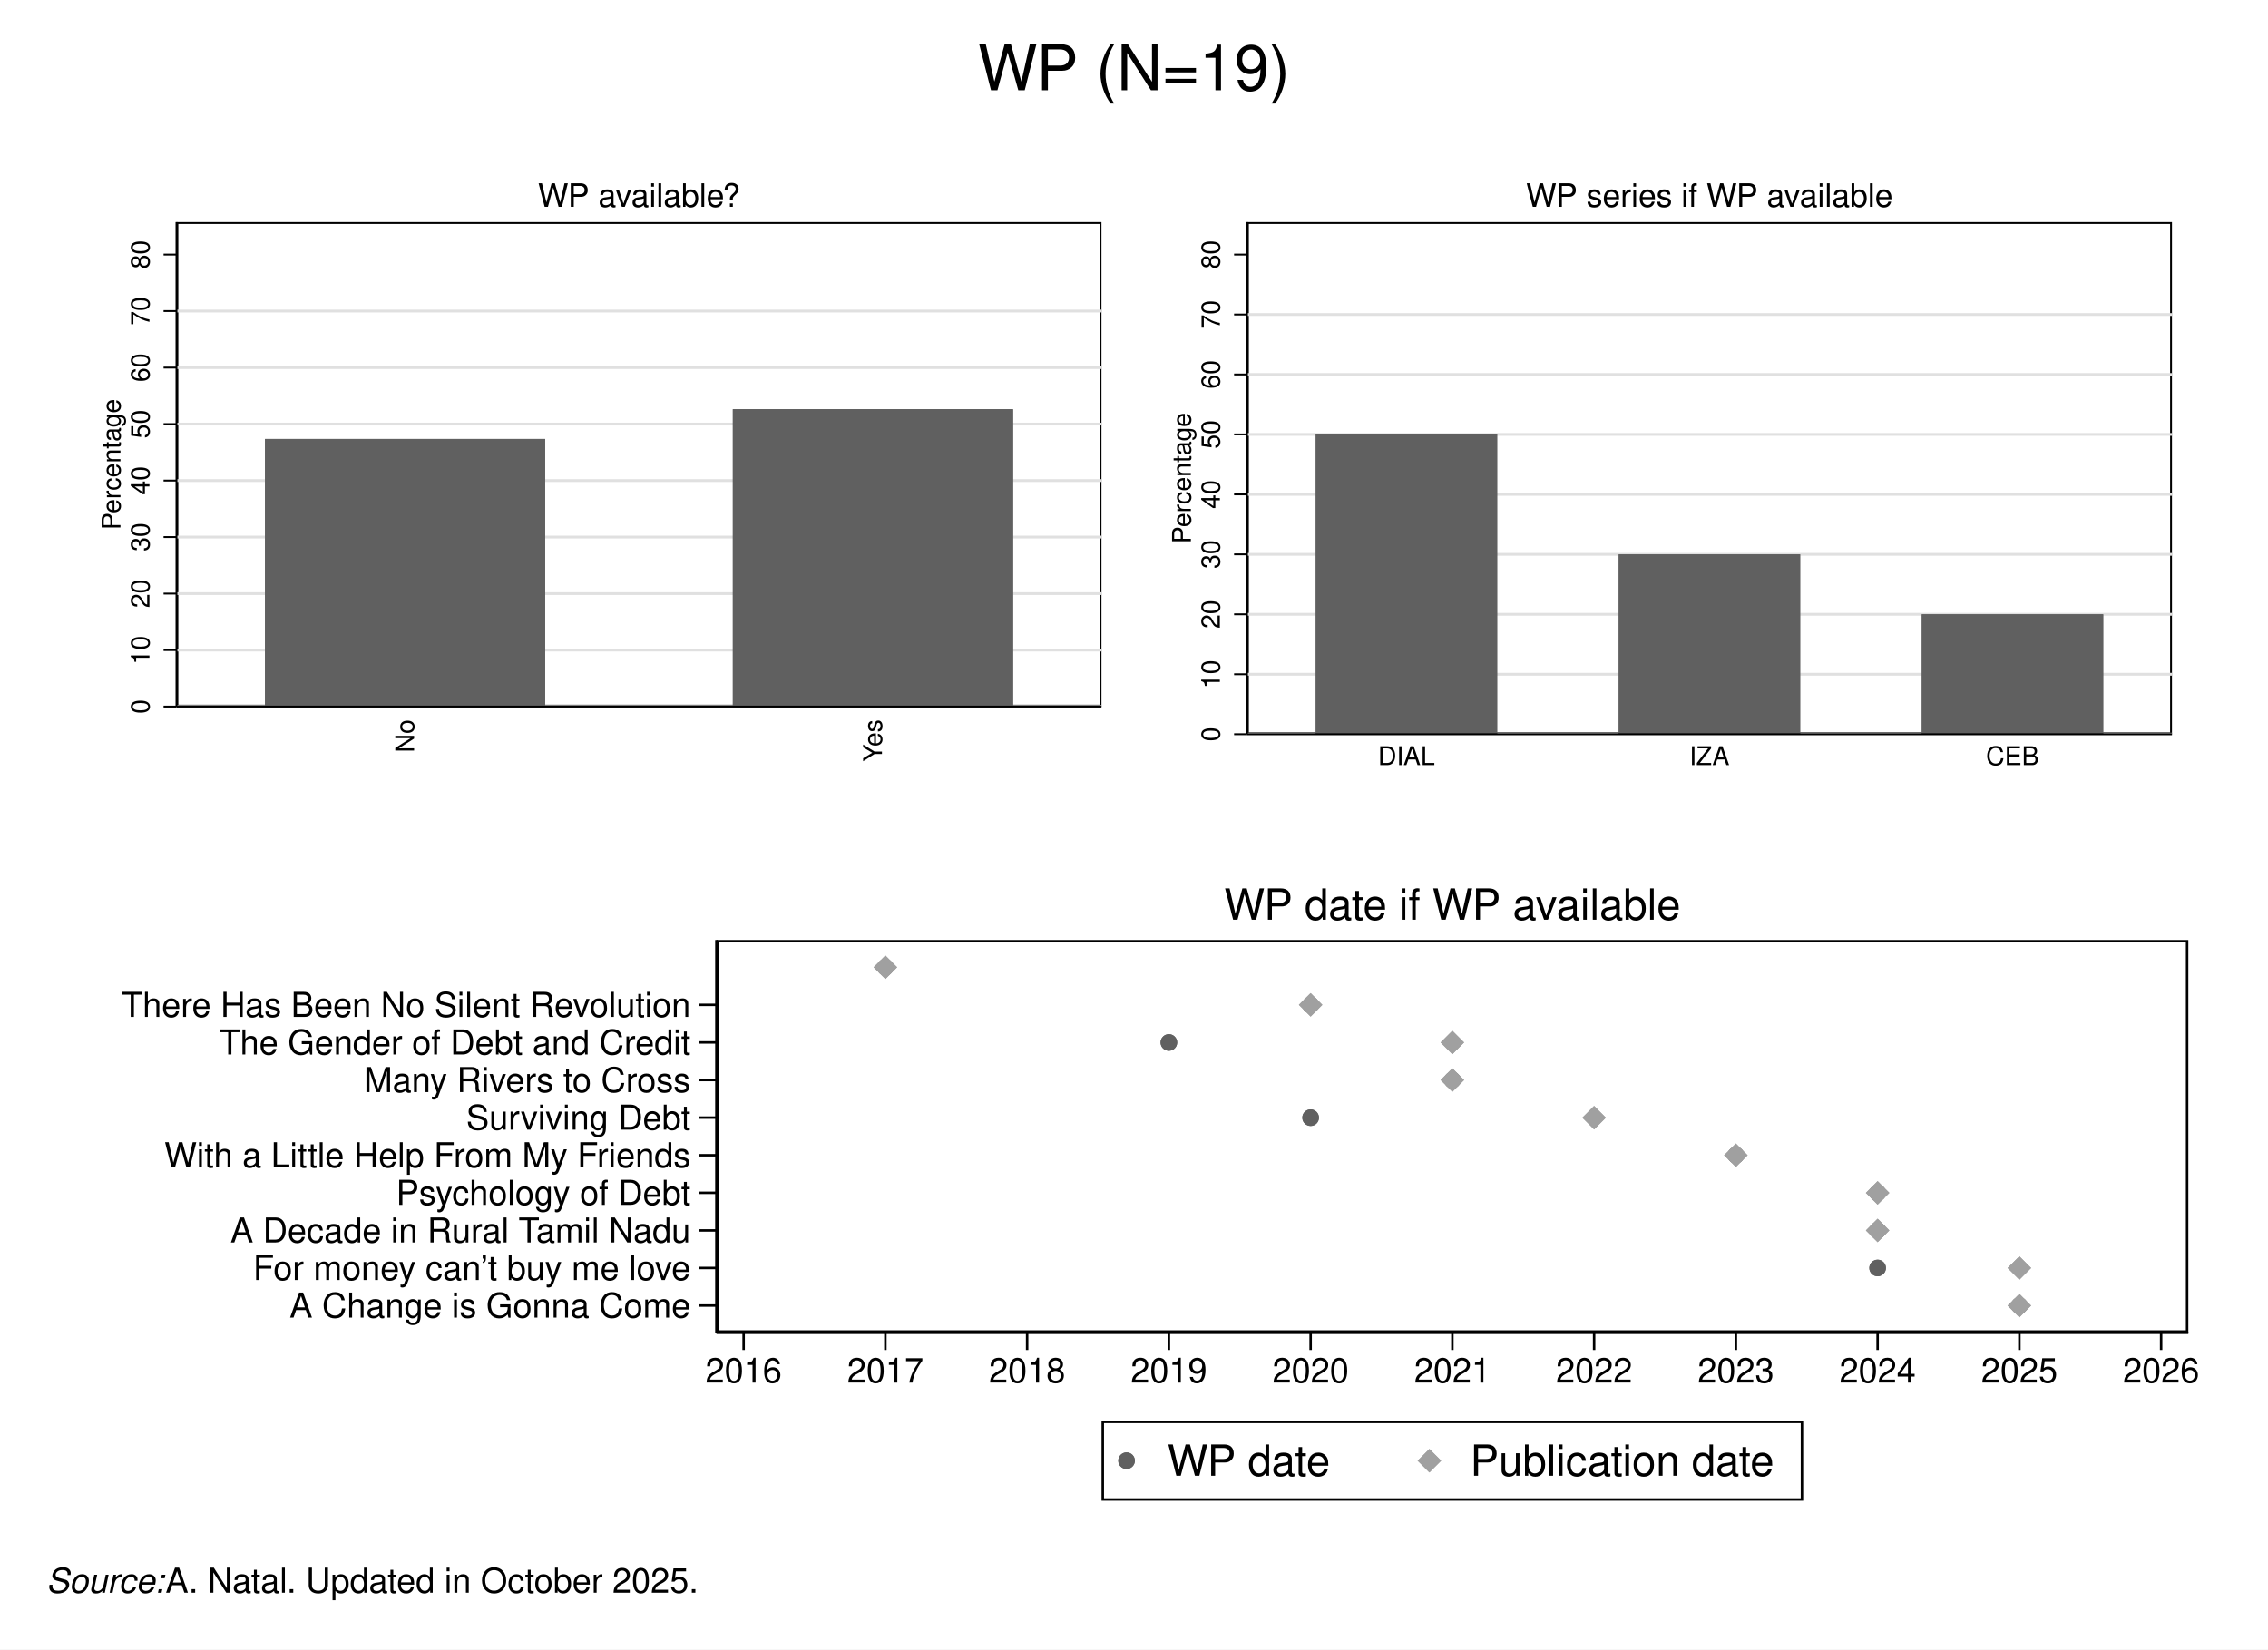
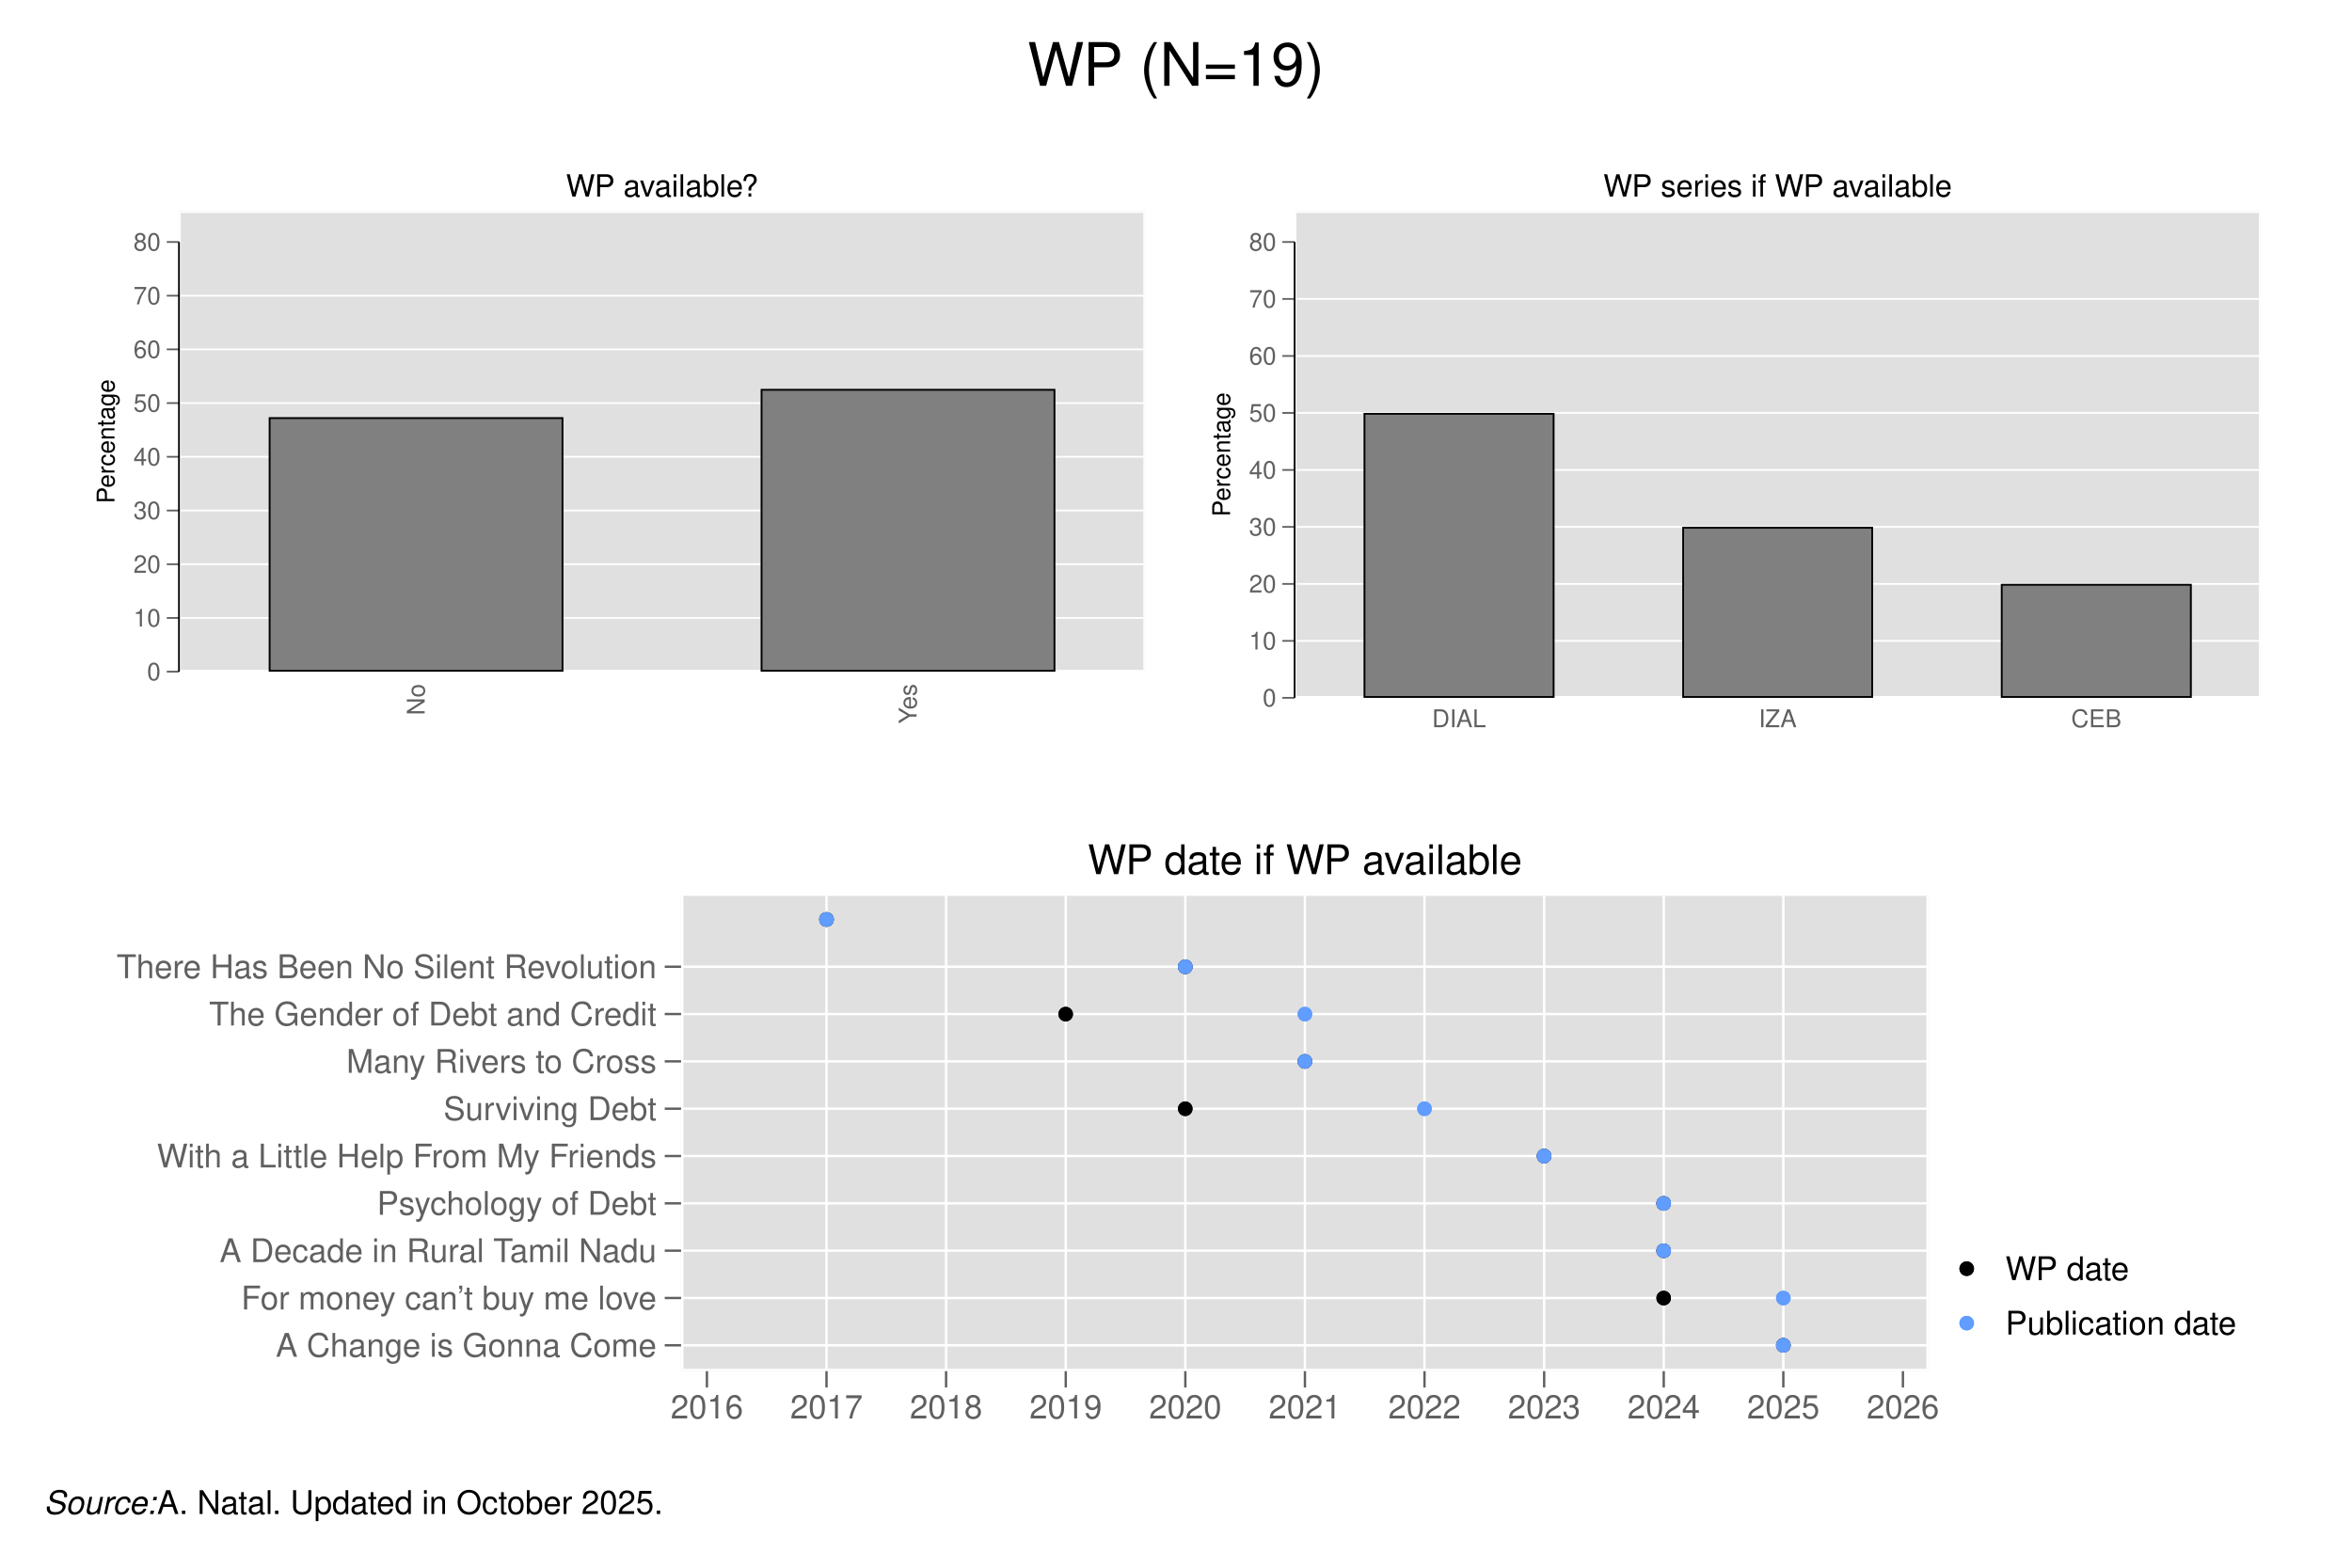
- <svg xmlns="http://www.w3.org/2000/svg" version="1.1" width="5.50in" height="4.00in" viewBox="0 0 3960 2880">
-   <rect x="0" y="0" width="3960" height="2880" style="fill:#FFFFFF;stroke:none" />
-   <rect x="0.00" y="0.00" width="3959.88" height="2880.00" style="fill:#FFFFFF" />
-   <rect x="2.88" y="2.88" width="3954.12" height="2874.24" style="fill:none;stroke:#FFFFFF;stroke-width:5.76" />
-   <rect x="63.36" y="207.91" width="3833.16" height="1257.09" style="fill:#FFFFFF" />
-   <rect x="65.52" y="210.07" width="3828.84" height="1252.77" style="fill:none;stroke:#FFFFFF;stroke-width:4.32" />
-   <rect x="110.88" y="255.43" width="1869.12" height="1162.05" style="fill:#FFFFFF" />
-   <rect x="112.50" y="257.05" width="1865.88" height="1158.81" style="fill:none;stroke:#FFFFFF;stroke-width:3.24" />
-   <rect x="309.76" y="389.46" width="1611.82" height="842.74" style="fill:none;stroke:#000000;stroke-width:3.24" />
-   <line x1="308.14" y1="1233.83" x2="1923.20" y2="1233.83" style="stroke:#E0E0E0;stroke-width:4.86" />
-   <line x1="308.14" y1="1135.19" x2="1923.20" y2="1135.19" style="stroke:#E0E0E0;stroke-width:4.86" />
-   <line x1="308.14" y1="1036.56" x2="1923.20" y2="1036.56" style="stroke:#E0E0E0;stroke-width:4.86" />
-   <line x1="308.14" y1="937.81" x2="1923.20" y2="937.81" style="stroke:#E0E0E0;stroke-width:4.86" />
-   <line x1="308.14" y1="839.17" x2="1923.20" y2="839.17" style="stroke:#E0E0E0;stroke-width:4.86" />
-   <line x1="308.14" y1="740.54" x2="1923.20" y2="740.54" style="stroke:#E0E0E0;stroke-width:4.86" />
-   <line x1="308.14" y1="641.91" x2="1923.20" y2="641.91" style="stroke:#E0E0E0;stroke-width:4.86" />
-   <line x1="308.14" y1="543.16" x2="1923.20" y2="543.16" style="stroke:#E0E0E0;stroke-width:4.86" />
-   <rect x="462.70" y="766.53" width="489.18" height="467.29" style="fill:#606060" />
-   <rect x="464.32" y="768.15" width="485.94" height="464.05" style="fill:none;stroke:#606060;stroke-width:3.24" />
-   <rect x="1279.58" y="714.55" width="489.18" height="519.27" style="fill:#606060" />
-   <rect x="1281.19" y="716.17" width="485.94" height="516.03" style="fill:none;stroke:#606060;stroke-width:3.24" />
-   <line x1="308.14" y1="1233.83" x2="308.14" y2="387.84" style="stroke:#000000;stroke-width:3.24" />
-   <line x1="308.14" y1="1233.83" x2="285.62" y2="1233.83" style="stroke:#000000;stroke-width:3.24" />
-   <text x="260.90" y="1233.83" style="font-family:'Helvetica';font-size:45.05px;fill:#000000" transform="rotate(-90 260.90,1233.83)" text-anchor="middle">0</text>
-   <line x1="308.14" y1="1135.19" x2="285.62" y2="1135.19" style="stroke:#000000;stroke-width:3.24" />
-   <text x="260.90" y="1135.19" style="font-family:'Helvetica';font-size:45.05px;fill:#000000" transform="rotate(-90 260.90,1135.19)" text-anchor="middle">10</text>
-   <line x1="308.14" y1="1036.56" x2="285.62" y2="1036.56" style="stroke:#000000;stroke-width:3.24" />
-   <text x="260.90" y="1036.56" style="font-family:'Helvetica';font-size:45.05px;fill:#000000" transform="rotate(-90 260.90,1036.56)" text-anchor="middle">20</text>
-   <line x1="308.14" y1="937.81" x2="285.62" y2="937.81" style="stroke:#000000;stroke-width:3.24" />
-   <text x="260.90" y="937.81" style="font-family:'Helvetica';font-size:45.05px;fill:#000000" transform="rotate(-90 260.90,937.81)" text-anchor="middle">30</text>
-   <line x1="308.14" y1="839.17" x2="285.62" y2="839.17" style="stroke:#000000;stroke-width:3.24" />
-   <text x="260.90" y="839.17" style="font-family:'Helvetica';font-size:45.05px;fill:#000000" transform="rotate(-90 260.90,839.17)" text-anchor="middle">40</text>
-   <line x1="308.14" y1="740.54" x2="285.62" y2="740.54" style="stroke:#000000;stroke-width:3.24" />
-   <text x="260.90" y="740.54" style="font-family:'Helvetica';font-size:45.05px;fill:#000000" transform="rotate(-90 260.90,740.54)" text-anchor="middle">50</text>
-   <line x1="308.14" y1="641.91" x2="285.62" y2="641.91" style="stroke:#000000;stroke-width:3.24" />
-   <text x="260.90" y="641.91" style="font-family:'Helvetica';font-size:45.05px;fill:#000000" transform="rotate(-90 260.90,641.91)" text-anchor="middle">60</text>
-   <line x1="308.14" y1="543.16" x2="285.62" y2="543.16" style="stroke:#000000;stroke-width:3.24" />
-   <text x="260.90" y="543.16" style="font-family:'Helvetica';font-size:45.05px;fill:#000000" transform="rotate(-90 260.90,543.16)" text-anchor="middle">70</text>
-   <line x1="308.14" y1="444.52" x2="285.62" y2="444.52" style="stroke:#000000;stroke-width:3.24" />
-   <text x="260.90" y="444.52" style="font-family:'Helvetica';font-size:45.05px;fill:#000000" transform="rotate(-90 260.90,444.52)" text-anchor="middle">80</text>
-   <text x="210.29" y="810.84" style="font-family:'Helvetica';font-size:45.05px;fill:#000000" transform="rotate(-90 210.29,810.84)" text-anchor="middle">Percentage</text>
-   <line x1="308.14" y1="1233.83" x2="1923.20" y2="1233.83" style="stroke:#000000;stroke-width:3.24" />
-   <text x="723.03" y="1256.35" style="font-family:'Helvetica';font-size:45.05px;fill:#000000" transform="rotate(-90 723.03,1256.35)" text-anchor="end">No</text>
-   <text x="1539.90" y="1256.35" style="font-family:'Helvetica';font-size:45.05px;fill:#000000" transform="rotate(-90 1539.90,1256.35)" text-anchor="end">Yes</text>
-   <text x="1115.73" y="361.11" style="font-family:'Helvetica';font-size:56.31px;fill:#000000" text-anchor="middle">WP available?</text>
-   <rect x="1980.00" y="255.43" width="1869.00" height="1162.05" style="fill:#FFFFFF" />
-   <rect x="1981.62" y="257.05" width="1865.76" height="1158.81" style="fill:none;stroke:#FFFFFF;stroke-width:3.24" />
-   <rect x="2178.88" y="389.46" width="1611.82" height="891.01" style="fill:none;stroke:#000000;stroke-width:3.24" />
-   <line x1="2177.26" y1="1282.09" x2="3792.32" y2="1282.09" style="stroke:#E0E0E0;stroke-width:4.86" />
-   <line x1="2177.26" y1="1177.39" x2="3792.32" y2="1177.39" style="stroke:#E0E0E0;stroke-width:4.86" />
-   <line x1="2177.26" y1="1072.70" x2="3792.32" y2="1072.70" style="stroke:#E0E0E0;stroke-width:4.86" />
-   <line x1="2177.26" y1="968.00" x2="3792.32" y2="968.00" style="stroke:#E0E0E0;stroke-width:4.86" />
-   <line x1="2177.26" y1="863.31" x2="3792.32" y2="863.31" style="stroke:#E0E0E0;stroke-width:4.86" />
-   <line x1="2177.26" y1="758.61" x2="3792.32" y2="758.61" style="stroke:#E0E0E0;stroke-width:4.86" />
-   <line x1="2177.26" y1="653.92" x2="3792.32" y2="653.92" style="stroke:#E0E0E0;stroke-width:4.86" />
-   <line x1="2177.26" y1="549.22" x2="3792.32" y2="549.22" style="stroke:#E0E0E0;stroke-width:4.86" />
-   <rect x="2297.30" y="758.61" width="316.80" height="523.48" style="fill:#606060" />
-   <rect x="2298.91" y="760.23" width="313.56" height="520.24" style="fill:none;stroke:#606060;stroke-width:3.24" />
-   <rect x="2826.33" y="968.00" width="316.80" height="314.09" style="fill:#606060" />
-   <rect x="2827.95" y="969.62" width="313.56" height="310.85" style="fill:none;stroke:#606060;stroke-width:3.24" />
-   <rect x="3355.48" y="1072.70" width="316.80" height="209.39" style="fill:#606060" />
-   <rect x="3357.10" y="1074.32" width="313.56" height="206.15" style="fill:none;stroke:#606060;stroke-width:3.24" />
-   <line x1="2177.26" y1="1282.09" x2="2177.26" y2="387.84" style="stroke:#000000;stroke-width:3.24" />
-   <line x1="2177.26" y1="1282.09" x2="2154.74" y2="1282.09" style="stroke:#000000;stroke-width:3.24" />
-   <text x="2129.90" y="1282.09" style="font-family:'Helvetica';font-size:45.05px;fill:#000000" transform="rotate(-90 2129.90,1282.09)" text-anchor="middle">0</text>
-   <line x1="2177.26" y1="1177.39" x2="2154.74" y2="1177.39" style="stroke:#000000;stroke-width:3.24" />
-   <text x="2129.90" y="1177.39" style="font-family:'Helvetica';font-size:45.05px;fill:#000000" transform="rotate(-90 2129.90,1177.39)" text-anchor="middle">10</text>
-   <line x1="2177.26" y1="1072.70" x2="2154.74" y2="1072.70" style="stroke:#000000;stroke-width:3.24" />
-   <text x="2129.90" y="1072.70" style="font-family:'Helvetica';font-size:45.05px;fill:#000000" transform="rotate(-90 2129.90,1072.70)" text-anchor="middle">20</text>
-   <line x1="2177.26" y1="968.00" x2="2154.74" y2="968.00" style="stroke:#000000;stroke-width:3.24" />
-   <text x="2129.90" y="968.00" style="font-family:'Helvetica';font-size:45.05px;fill:#000000" transform="rotate(-90 2129.90,968.00)" text-anchor="middle">30</text>
-   <line x1="2177.26" y1="863.31" x2="2154.74" y2="863.31" style="stroke:#000000;stroke-width:3.24" />
-   <text x="2129.90" y="863.31" style="font-family:'Helvetica';font-size:45.05px;fill:#000000" transform="rotate(-90 2129.90,863.31)" text-anchor="middle">40</text>
-   <line x1="2177.26" y1="758.61" x2="2154.74" y2="758.61" style="stroke:#000000;stroke-width:3.24" />
-   <text x="2129.90" y="758.61" style="font-family:'Helvetica';font-size:45.05px;fill:#000000" transform="rotate(-90 2129.90,758.61)" text-anchor="middle">50</text>
-   <line x1="2177.26" y1="653.92" x2="2154.74" y2="653.92" style="stroke:#000000;stroke-width:3.24" />
-   <text x="2129.90" y="653.92" style="font-family:'Helvetica';font-size:45.05px;fill:#000000" transform="rotate(-90 2129.90,653.92)" text-anchor="middle">60</text>
-   <line x1="2177.26" y1="549.22" x2="2154.74" y2="549.22" style="stroke:#000000;stroke-width:3.24" />
-   <text x="2129.90" y="549.22" style="font-family:'Helvetica';font-size:45.05px;fill:#000000" transform="rotate(-90 2129.90,549.22)" text-anchor="middle">70</text>
-   <line x1="2177.26" y1="444.52" x2="2154.74" y2="444.52" style="stroke:#000000;stroke-width:3.24" />
-   <text x="2129.90" y="444.52" style="font-family:'Helvetica';font-size:45.05px;fill:#000000" transform="rotate(-90 2129.90,444.52)" text-anchor="middle">80</text>
-   <text x="2079.28" y="834.97" style="font-family:'Helvetica';font-size:45.05px;fill:#000000" transform="rotate(-90 2079.28,834.97)" text-anchor="middle">Percentage</text>
-   <line x1="2177.26" y1="1282.09" x2="3792.32" y2="1282.09" style="stroke:#000000;stroke-width:3.24" />
-   <text x="2455.70" y="1335.96" style="font-family:'Helvetica';font-size:45.05px;fill:#000000" text-anchor="middle">DIAL</text>
-   <text x="2984.73" y="1335.96" style="font-family:'Helvetica';font-size:45.05px;fill:#000000" text-anchor="middle">IZA</text>
-   <text x="3513.88" y="1335.96" style="font-family:'Helvetica';font-size:45.05px;fill:#000000" text-anchor="middle">CEB</text>
-   <text x="2984.73" y="361.11" style="font-family:'Helvetica';font-size:56.31px;fill:#000000" text-anchor="middle">WP series if WP available</text>
-   <rect x="63.36" y="1465.00" width="3833.16" height="1257.09" style="fill:#FFFFFF" />
-   <rect x="65.52" y="1467.16" width="3828.84" height="1252.77" style="fill:none;stroke:#FFFFFF;stroke-width:4.32" />
-   <rect x="1253.02" y="1643.63" width="2565.72" height="681.52" style="fill:none;stroke:#000000;stroke-width:4.32" />
-   <circle cx="2288.39" cy="1951.72" r="14.50" style="fill:#606060" />
-   <circle cx="2288.39" cy="1951.72" r="11.26" style="fill:none;stroke:#606060;stroke-width:6.48" />
-   <circle cx="2040.89" cy="1820.42" r="14.50" style="fill:#606060" />
-   <circle cx="2040.89" cy="1820.42" r="11.26" style="fill:none;stroke:#606060;stroke-width:6.48" />
-   <circle cx="2288.39" cy="1754.71" r="14.50" style="fill:#606060" />
-   <circle cx="2288.39" cy="1754.71" r="11.26" style="fill:none;stroke:#606060;stroke-width:6.48" />
-   <circle cx="1545.89" cy="1689.12" r="14.50" style="fill:#606060" />
-   <circle cx="1545.89" cy="1689.12" r="11.26" style="fill:none;stroke:#606060;stroke-width:6.48" />
-   <circle cx="3278.39" cy="2214.20" r="14.50" style="fill:#606060" />
-   <circle cx="3278.39" cy="2214.20" r="11.26" style="fill:none;stroke:#606060;stroke-width:6.48" />
-   <circle cx="3278.39" cy="2148.61" r="14.50" style="fill:#606060" />
-   <circle cx="3278.39" cy="2148.61" r="11.26" style="fill:none;stroke:#606060;stroke-width:6.48" />
-   <circle cx="3030.89" cy="2017.31" r="14.50" style="fill:#606060" />
-   <circle cx="3030.89" cy="2017.31" r="11.26" style="fill:none;stroke:#606060;stroke-width:6.48" />
-   <circle cx="3525.89" cy="2279.92" r="14.50" style="fill:#606060" />
-   <circle cx="3525.89" cy="2279.92" r="11.26" style="fill:none;stroke:#606060;stroke-width:6.48" />
-   <circle cx="3278.39" cy="2083.03" r="14.50" style="fill:#606060" />
-   <circle cx="3278.39" cy="2083.03" r="11.26" style="fill:none;stroke:#606060;stroke-width:6.48" />
-   <circle cx="2535.89" cy="1886.01" r="14.50" style="fill:#606060" />
-   <circle cx="2535.89" cy="1886.01" r="11.26" style="fill:none;stroke:#606060;stroke-width:6.48" />
-   <polygon points="2762.84,1951.72 2783.39,1931.18 2803.93,1951.72 2783.39,1972.27" style="fill:#A0A0A0" />
-   <polygon points="2767.42,1951.72 2783.39,1935.76 2799.35,1951.72 2783.39,1967.69" style="fill:none;stroke:#A0A0A0;stroke-width:6.48" />
-   <polygon points="2515.34,1820.42 2535.89,1799.87 2556.43,1820.42 2535.89,1840.97" style="fill:#A0A0A0" />
-   <polygon points="2519.92,1820.42 2535.89,1804.46 2551.85,1820.42 2535.89,1836.38" style="fill:none;stroke:#A0A0A0;stroke-width:6.48" />
-   <polygon points="2267.84,1754.71 2288.39,1734.16 2308.93,1754.71 2288.39,1775.25" style="fill:#A0A0A0" />
-   <polygon points="2272.42,1754.71 2288.39,1738.74 2304.35,1754.71 2288.39,1770.67" style="fill:none;stroke:#A0A0A0;stroke-width:6.48" />
-   <polygon points="1525.34,1689.12 1545.89,1668.57 1566.43,1689.12 1545.89,1709.66" style="fill:#A0A0A0" />
-   <polygon points="1529.92,1689.12 1545.89,1673.15 1561.85,1689.12 1545.89,1705.08" style="fill:none;stroke:#A0A0A0;stroke-width:6.48" />
-   <polygon points="3505.34,2214.20 3525.89,2193.66 3546.43,2214.20 3525.89,2234.75" style="fill:#A0A0A0" />
-   <polygon points="3509.92,2214.20 3525.89,2198.24 3541.85,2214.20 3525.89,2230.17" style="fill:none;stroke:#A0A0A0;stroke-width:6.48" />
-   <polygon points="3257.84,2148.61 3278.39,2128.07 3298.93,2148.61 3278.39,2169.16" style="fill:#A0A0A0" />
-   <polygon points="3262.42,2148.61 3278.39,2132.65 3294.35,2148.61 3278.39,2164.58" style="fill:none;stroke:#A0A0A0;stroke-width:6.48" />
-   <polygon points="3010.34,2017.31 3030.89,1996.77 3051.43,2017.31 3030.89,2037.86" style="fill:#A0A0A0" />
-   <polygon points="3014.92,2017.31 3030.89,2001.35 3046.85,2017.31 3030.89,2033.28" style="fill:none;stroke:#A0A0A0;stroke-width:6.48" />
-   <polygon points="3505.34,2279.92 3525.89,2259.37 3546.43,2279.92 3525.89,2300.46" style="fill:#A0A0A0" />
-   <polygon points="3509.92,2279.92 3525.89,2263.95 3541.85,2279.92 3525.89,2295.88" style="fill:none;stroke:#A0A0A0;stroke-width:6.48" />
-   <polygon points="3257.84,2083.03 3278.39,2062.48 3298.93,2083.03 3278.39,2103.57" style="fill:#A0A0A0" />
-   <polygon points="3262.42,2083.03 3278.39,2067.06 3294.35,2083.03 3278.39,2098.99" style="fill:none;stroke:#A0A0A0;stroke-width:6.48" />
-   <polygon points="2515.34,1886.01 2535.89,1865.46 2556.43,1886.01 2535.89,1906.55" style="fill:#A0A0A0" />
-   <polygon points="2519.92,1886.01 2535.89,1870.05 2551.85,1886.01 2535.89,1901.97" style="fill:none;stroke:#A0A0A0;stroke-width:6.48" />
-   <line x1="1250.87" y1="2327.32" x2="1250.87" y2="1641.47" style="stroke:#000000;stroke-width:4.32" />
-   <line x1="1250.87" y1="2279.79" x2="1220.92" y2="2279.79" style="stroke:#000000;stroke-width:4.32" />
-   <text x="1205.82" y="2300.83" style="font-family:'Helvetica';font-size:60.02px;fill:#000000" text-anchor="end">A Change is Gonna Come</text>
-   <line x1="1250.87" y1="2214.20" x2="1220.92" y2="2214.20" style="stroke:#000000;stroke-width:4.32" />
-   <text x="1205.82" y="2235.24" style="font-family:'Helvetica';font-size:60.02px;fill:#000000" text-anchor="end">For money can’t buy me love</text>
-   <line x1="1250.87" y1="2148.61" x2="1220.92" y2="2148.61" style="stroke:#000000;stroke-width:4.32" />
-   <text x="1205.82" y="2169.65" style="font-family:'Helvetica';font-size:60.02px;fill:#000000" text-anchor="end">A Decade in Rural Tamil Nadu</text>
-   <line x1="1250.87" y1="2082.90" x2="1220.92" y2="2082.90" style="stroke:#000000;stroke-width:4.32" />
-   <text x="1205.82" y="2103.94" style="font-family:'Helvetica';font-size:60.02px;fill:#000000" text-anchor="end">Psychology of Debt</text>
-   <line x1="1250.87" y1="2017.31" x2="1220.92" y2="2017.31" style="stroke:#000000;stroke-width:4.32" />
-   <text x="1205.82" y="2038.35" style="font-family:'Helvetica';font-size:60.02px;fill:#000000" text-anchor="end">With a Little Help From My Friends</text>
-   <line x1="1250.87" y1="1951.60" x2="1220.92" y2="1951.60" style="stroke:#000000;stroke-width:4.32" />
-   <text x="1205.82" y="1972.64" style="font-family:'Helvetica';font-size:60.02px;fill:#000000" text-anchor="end">Surviving Debt</text>
-   <line x1="1250.87" y1="1886.01" x2="1220.92" y2="1886.01" style="stroke:#000000;stroke-width:4.32" />
-   <text x="1205.82" y="1907.05" style="font-family:'Helvetica';font-size:60.02px;fill:#000000" text-anchor="end">Many Rivers to Cross</text>
-   <line x1="1250.87" y1="1820.30" x2="1220.92" y2="1820.30" style="stroke:#000000;stroke-width:4.32" />
-   <text x="1205.82" y="1841.33" style="font-family:'Helvetica';font-size:60.02px;fill:#000000" text-anchor="end">The Gender of Debt and Credit</text>
-   <line x1="1250.87" y1="1754.71" x2="1220.92" y2="1754.71" style="stroke:#000000;stroke-width:4.32" />
-   <text x="1205.82" y="1775.74" style="font-family:'Helvetica';font-size:60.02px;fill:#000000" text-anchor="end">There Has Been No Silent Revolution</text>
-   <line x1="1250.87" y1="2327.32" x2="3820.91" y2="2327.32" style="stroke:#000000;stroke-width:4.32" />
-   <line x1="1298.39" y1="2327.32" x2="1298.39" y2="2357.39" style="stroke:#000000;stroke-width:4.32" />
-   <text x="1298.39" y="2414.31" style="font-family:'Helvetica';font-size:60.02px;fill:#000000" text-anchor="middle">2016</text>
-   <line x1="1545.89" y1="2327.32" x2="1545.89" y2="2357.39" style="stroke:#000000;stroke-width:4.32" />
-   <text x="1545.89" y="2414.31" style="font-family:'Helvetica';font-size:60.02px;fill:#000000" text-anchor="middle">2017</text>
-   <line x1="1793.39" y1="2327.32" x2="1793.39" y2="2357.39" style="stroke:#000000;stroke-width:4.32" />
-   <text x="1793.39" y="2414.31" style="font-family:'Helvetica';font-size:60.02px;fill:#000000" text-anchor="middle">2018</text>
-   <line x1="2040.89" y1="2327.32" x2="2040.89" y2="2357.39" style="stroke:#000000;stroke-width:4.32" />
-   <text x="2040.89" y="2414.31" style="font-family:'Helvetica';font-size:60.02px;fill:#000000" text-anchor="middle">2019</text>
-   <line x1="2288.39" y1="2327.32" x2="2288.39" y2="2357.39" style="stroke:#000000;stroke-width:4.32" />
-   <text x="2288.39" y="2414.31" style="font-family:'Helvetica';font-size:60.02px;fill:#000000" text-anchor="middle">2020</text>
-   <line x1="2535.89" y1="2327.32" x2="2535.89" y2="2357.39" style="stroke:#000000;stroke-width:4.32" />
-   <text x="2535.89" y="2414.31" style="font-family:'Helvetica';font-size:60.02px;fill:#000000" text-anchor="middle">2021</text>
-   <line x1="2783.39" y1="2327.32" x2="2783.39" y2="2357.39" style="stroke:#000000;stroke-width:4.32" />
-   <text x="2783.39" y="2414.31" style="font-family:'Helvetica';font-size:60.02px;fill:#000000" text-anchor="middle">2022</text>
-   <line x1="3030.89" y1="2327.32" x2="3030.89" y2="2357.39" style="stroke:#000000;stroke-width:4.32" />
-   <text x="3030.89" y="2414.31" style="font-family:'Helvetica';font-size:60.02px;fill:#000000" text-anchor="middle">2023</text>
-   <line x1="3278.39" y1="2327.32" x2="3278.39" y2="2357.39" style="stroke:#000000;stroke-width:4.32" />
-   <text x="3278.39" y="2414.31" style="font-family:'Helvetica';font-size:60.02px;fill:#000000" text-anchor="middle">2024</text>
-   <line x1="3525.89" y1="2327.32" x2="3525.89" y2="2357.39" style="stroke:#000000;stroke-width:4.32" />
-   <text x="3525.89" y="2414.31" style="font-family:'Helvetica';font-size:60.02px;fill:#000000" text-anchor="middle">2025</text>
-   <line x1="3773.39" y1="2327.32" x2="3773.39" y2="2357.39" style="stroke:#000000;stroke-width:4.32" />
-   <text x="3773.39" y="2414.31" style="font-family:'Helvetica';font-size:60.02px;fill:#000000" text-anchor="middle">2026</text>
-   <rect x="1923.32" y="2480.77" width="1225.13" height="139.84" style="fill:#FFFFFF" />
-   <rect x="1925.48" y="2482.93" width="1220.81" height="135.52" style="fill:none;stroke:#000000;stroke-width:4.32" />
-   <circle cx="1967.01" cy="2550.69" r="14.50" style="fill:#606060" />
-   <circle cx="1967.01" cy="2550.69" r="11.26" style="fill:none;stroke:#606060;stroke-width:6.48" />
-   <polygon points="2475.24,2550.69 2495.79,2530.15 2516.34,2550.69 2495.79,2571.24" style="fill:#A0A0A0" />
-   <polygon points="2479.83,2550.69 2495.79,2534.73 2511.75,2550.69 2495.79,2566.65" style="fill:none;stroke:#A0A0A0;stroke-width:6.48" />
-   <text x="2038.29" y="2576.97" style="font-family:'Helvetica';font-size:74.99px;fill:#000000">WP date</text>
-   <text x="2566.95" y="2576.97" style="font-family:'Helvetica';font-size:74.99px;fill:#000000">Publication date</text>
-   <text x="2535.89" y="1606.04" style="font-family:'Helvetica';font-size:74.99px;fill:#000000" text-anchor="middle">WP date if WP available</text>
-   <text x="80.69" y="2781.24" style="fill:#000000">
-     <tspan style="font-family:'Helvetica';font-style:italic;font-size:60.02px">Source:</tspan>
-     <tspan style="font-family:'Helvetica';font-size:60.02px"> A. Natal. Updated in October 2025.</tspan>
+ <svg xmlns="http://www.w3.org/2000/svg" version="1.1" width="6.00in" height="4.00in" viewBox="0 0 4320 2880">
+   <rect x="0" y="0" width="4320" height="2880" style="fill:#FFFFFF;stroke:none" />
+   <rect x="0.00" y="0.00" width="4320.00" height="2880.00" style="fill:#FFFFFF" />
+   <rect x="2.88" y="2.88" width="4314.24" height="2874.24" style="fill:none;stroke:#FFFFFF;stroke-width:5.76" />
+   <rect x="63.31" y="207.90" width="4193.24" height="1257.14" style="fill:#FFFFFF" />
+   <rect x="65.47" y="210.06" width="4188.92" height="1252.82" style="fill:none;stroke:#FFFFFF;stroke-width:4.32" />
+   <rect x="110.83" y="255.42" width="2049.17" height="1162.10" style="fill:#FFFFFF" />
+   <rect x="112.45" y="257.04" width="2045.93" height="1158.86" style="fill:none;stroke:#FFFFFF;stroke-width:3.24" />
+   <rect x="328.73" y="387.86" width="1774.58" height="846.06" style="fill:#E0E0E0" />
+   <rect x="330.34" y="389.48" width="1771.34" height="842.82" style="fill:none;stroke:#FFFFFF;stroke-width:3.24" />
+   <line x1="328.73" y1="1233.92" x2="2103.30" y2="1233.92" style="stroke:#FFFFFF;stroke-width:3.24" />
+   <line x1="328.73" y1="1135.23" x2="2103.30" y2="1135.23" style="stroke:#FFFFFF;stroke-width:3.24" />
+   <line x1="328.73" y1="1036.55" x2="2103.30" y2="1036.55" style="stroke:#FFFFFF;stroke-width:3.24" />
+   <line x1="328.73" y1="937.86" x2="2103.30" y2="937.86" style="stroke:#FFFFFF;stroke-width:3.24" />
+   <line x1="328.73" y1="839.17" x2="2103.30" y2="839.17" style="stroke:#FFFFFF;stroke-width:3.24" />
+   <line x1="328.73" y1="740.49" x2="2103.30" y2="740.49" style="stroke:#FFFFFF;stroke-width:3.24" />
+   <line x1="328.73" y1="641.80" x2="2103.30" y2="641.80" style="stroke:#FFFFFF;stroke-width:3.24" />
+   <line x1="328.73" y1="543.25" x2="2103.30" y2="543.25" style="stroke:#FFFFFF;stroke-width:3.24" />
+   <rect x="493.69" y="766.54" width="541.08" height="467.38" style="fill:#808080" />
+   <rect x="495.31" y="768.16" width="537.84" height="464.14" style="fill:none;stroke:#000000;stroke-width:3.24" />
+   <rect x="1397.25" y="714.57" width="541.08" height="519.35" style="fill:#808080" />
+   <rect x="1398.87" y="716.19" width="537.84" height="516.11" style="fill:none;stroke:#000000;stroke-width:3.24" />
+   <line x1="328.73" y1="1233.92" x2="306.32" y2="1233.92" style="stroke:#606060;stroke-width:3.24" />
+   <text x="295.11" y="1249.69" style="font-family:'Helvetica';font-size:44.95px;fill:#606060" text-anchor="end">0</text>
+   <line x1="328.73" y1="1135.23" x2="306.32" y2="1135.23" style="stroke:#606060;stroke-width:3.24" />
+   <text x="295.11" y="1151.00" style="font-family:'Helvetica';font-size:44.95px;fill:#606060" text-anchor="end">10</text>
+   <line x1="328.73" y1="1036.55" x2="306.32" y2="1036.55" style="stroke:#606060;stroke-width:3.24" />
+   <text x="295.11" y="1052.31" style="font-family:'Helvetica';font-size:44.95px;fill:#606060" text-anchor="end">20</text>
+   <line x1="328.73" y1="937.86" x2="306.32" y2="937.86" style="stroke:#606060;stroke-width:3.24" />
+   <text x="295.11" y="953.63" style="font-family:'Helvetica';font-size:44.95px;fill:#606060" text-anchor="end">30</text>
+   <line x1="328.73" y1="839.17" x2="306.32" y2="839.17" style="stroke:#606060;stroke-width:3.24" />
+   <text x="295.11" y="854.94" style="font-family:'Helvetica';font-size:44.95px;fill:#606060" text-anchor="end">40</text>
+   <line x1="328.73" y1="740.49" x2="306.32" y2="740.49" style="stroke:#606060;stroke-width:3.24" />
+   <text x="295.11" y="756.25" style="font-family:'Helvetica';font-size:44.95px;fill:#606060" text-anchor="end">50</text>
+   <line x1="328.73" y1="641.80" x2="306.32" y2="641.80" style="stroke:#606060;stroke-width:3.24" />
+   <text x="295.11" y="657.57" style="font-family:'Helvetica';font-size:44.95px;fill:#606060" text-anchor="end">60</text>
+   <line x1="328.73" y1="543.25" x2="306.32" y2="543.25" style="stroke:#606060;stroke-width:3.24" />
+   <text x="295.11" y="559.02" style="font-family:'Helvetica';font-size:44.95px;fill:#606060" text-anchor="end">70</text>
+   <line x1="328.73" y1="444.56" x2="306.32" y2="444.56" style="stroke:#606060;stroke-width:3.24" />
+   <text x="295.11" y="460.33" style="font-family:'Helvetica';font-size:44.95px;fill:#606060" text-anchor="end">80</text>
+   <line x1="328.73" y1="1233.92" x2="328.73" y2="444.56" style="stroke:#000000;stroke-width:3.24" />
+   <text x="210.28" y="810.82" style="font-family:'Helvetica';font-size:44.95px;fill:#000000" transform="rotate(-90 210.28,810.82)" text-anchor="middle">Percentage</text>
+   <text x="780.00" y="1256.33" style="font-family:'Helvetica';font-size:44.95px;fill:#606060" transform="rotate(-90 780.00,1256.33)" text-anchor="end">No</text>
+   <text x="1683.56" y="1256.33" style="font-family:'Helvetica';font-size:44.95px;fill:#606060" transform="rotate(-90 1683.56,1256.33)" text-anchor="end">Yes</text>
+   <text x="1216.08" y="361.18" style="font-family:'Helvetica';font-size:56.30px;fill:#000000" text-anchor="middle">WP available?</text>
+   <rect x="2160.00" y="255.42" width="2049.03" height="1162.10" style="fill:#FFFFFF" />
+   <rect x="2161.62" y="257.04" width="2045.79" height="1158.86" style="fill:none;stroke:#FFFFFF;stroke-width:3.24" />
+   <rect x="2377.89" y="387.86" width="1774.44" height="894.12" style="fill:#E0E0E0" />
+   <rect x="2379.51" y="389.48" width="1771.20" height="890.88" style="fill:none;stroke:#FFFFFF;stroke-width:3.24" />
+   <line x1="2377.89" y1="1281.98" x2="4152.33" y2="1281.98" style="stroke:#FFFFFF;stroke-width:3.24" />
+   <line x1="2377.89" y1="1177.35" x2="4152.33" y2="1177.35" style="stroke:#FFFFFF;stroke-width:3.24" />
+   <line x1="2377.89" y1="1072.73" x2="4152.33" y2="1072.73" style="stroke:#FFFFFF;stroke-width:3.24" />
+   <line x1="2377.89" y1="967.97" x2="4152.33" y2="967.97" style="stroke:#FFFFFF;stroke-width:3.24" />
+   <line x1="2377.89" y1="863.34" x2="4152.33" y2="863.34" style="stroke:#FFFFFF;stroke-width:3.24" />
+   <line x1="2377.89" y1="758.58" x2="4152.33" y2="758.58" style="stroke:#FFFFFF;stroke-width:3.24" />
+   <line x1="2377.89" y1="653.95" x2="4152.33" y2="653.95" style="stroke:#FFFFFF;stroke-width:3.24" />
+   <line x1="2377.89" y1="549.19" x2="4152.33" y2="549.19" style="stroke:#FFFFFF;stroke-width:3.24" />
+   <rect x="2504.66" y="758.58" width="350.46" height="523.40" style="fill:#808080" />
+   <rect x="2506.27" y="760.20" width="347.22" height="520.16" style="fill:none;stroke:#000000;stroke-width:3.24" />
+   <rect x="3089.88" y="967.97" width="350.46" height="314.01" style="fill:#808080" />
+   <rect x="3091.50" y="969.59" width="347.22" height="310.77" style="fill:none;stroke:#000000;stroke-width:3.24" />
+   <rect x="3675.11" y="1072.73" width="350.46" height="209.25" style="fill:#808080" />
+   <rect x="3676.72" y="1074.35" width="347.22" height="206.01" style="fill:none;stroke:#000000;stroke-width:3.24" />
+   <line x1="2377.89" y1="1281.98" x2="2355.34" y2="1281.98" style="stroke:#606060;stroke-width:3.24" />
+   <text x="2344.14" y="1297.75" style="font-family:'Helvetica';font-size:44.95px;fill:#606060" text-anchor="end">0</text>
+   <line x1="2377.89" y1="1177.35" x2="2355.34" y2="1177.35" style="stroke:#606060;stroke-width:3.24" />
+   <text x="2344.14" y="1193.12" style="font-family:'Helvetica';font-size:44.95px;fill:#606060" text-anchor="end">10</text>
+   <line x1="2377.89" y1="1072.73" x2="2355.34" y2="1072.73" style="stroke:#606060;stroke-width:3.24" />
+   <text x="2344.14" y="1088.50" style="font-family:'Helvetica';font-size:44.95px;fill:#606060" text-anchor="end">20</text>
+   <line x1="2377.89" y1="967.97" x2="2355.34" y2="967.97" style="stroke:#606060;stroke-width:3.24" />
+   <text x="2344.14" y="983.73" style="font-family:'Helvetica';font-size:44.95px;fill:#606060" text-anchor="end">30</text>
+   <line x1="2377.89" y1="863.34" x2="2355.34" y2="863.34" style="stroke:#606060;stroke-width:3.24" />
+   <text x="2344.14" y="879.11" style="font-family:'Helvetica';font-size:44.95px;fill:#606060" text-anchor="end">40</text>
+   <line x1="2377.89" y1="758.58" x2="2355.34" y2="758.58" style="stroke:#606060;stroke-width:3.24" />
+   <text x="2344.14" y="774.35" style="font-family:'Helvetica';font-size:44.95px;fill:#606060" text-anchor="end">50</text>
+   <line x1="2377.89" y1="653.95" x2="2355.34" y2="653.95" style="stroke:#606060;stroke-width:3.24" />
+   <text x="2344.14" y="669.72" style="font-family:'Helvetica';font-size:44.95px;fill:#606060" text-anchor="end">60</text>
+   <line x1="2377.89" y1="549.19" x2="2355.34" y2="549.19" style="stroke:#606060;stroke-width:3.24" />
+   <text x="2344.14" y="564.96" style="font-family:'Helvetica';font-size:44.95px;fill:#606060" text-anchor="end">70</text>
+   <line x1="2377.89" y1="444.56" x2="2355.34" y2="444.56" style="stroke:#606060;stroke-width:3.24" />
+   <text x="2344.14" y="460.33" style="font-family:'Helvetica';font-size:44.95px;fill:#606060" text-anchor="end">80</text>
+   <line x1="2377.89" y1="1281.98" x2="2377.89" y2="444.56" style="stroke:#000000;stroke-width:3.24" />
+   <text x="2259.31" y="834.99" style="font-family:'Helvetica';font-size:44.95px;fill:#000000" transform="rotate(-90 2259.31,834.99)" text-anchor="middle">Percentage</text>
+   <text x="2679.89" y="1335.93" style="font-family:'Helvetica';font-size:44.95px;fill:#606060" text-anchor="middle">DIAL</text>
+   <text x="3265.11" y="1335.93" style="font-family:'Helvetica';font-size:44.95px;fill:#606060" text-anchor="middle">IZA</text>
+   <text x="3850.34" y="1335.93" style="font-family:'Helvetica';font-size:44.95px;fill:#606060" text-anchor="middle">CEB</text>
+   <text x="3265.11" y="361.18" style="font-family:'Helvetica';font-size:56.30px;fill:#000000" text-anchor="middle">WP series if WP available</text>
+   <rect x="63.31" y="1465.04" width="4193.24" height="1257.00" style="fill:#FFFFFF" />
+   <rect x="65.47" y="1467.20" width="4188.92" height="1252.68" style="fill:none;stroke:#FFFFFF;stroke-width:4.32" />
+   <rect x="1250.91" y="1641.49" width="2291.76" height="877.51" style="fill:#E0E0E0" />
+   <rect x="1253.07" y="1643.65" width="2287.44" height="873.19" style="fill:none;stroke:#FFFFFF;stroke-width:4.32" />
+   <line x1="1250.91" y1="2471.48" x2="3542.67" y2="2471.48" style="stroke:#FFFFFF;stroke-width:4.32" />
+   <line x1="1250.91" y1="2384.54" x2="3542.67" y2="2384.54" style="stroke:#FFFFFF;stroke-width:4.32" />
+   <line x1="1250.91" y1="2297.60" x2="3542.67" y2="2297.60" style="stroke:#FFFFFF;stroke-width:4.32" />
+   <line x1="1250.91" y1="2210.66" x2="3542.67" y2="2210.66" style="stroke:#FFFFFF;stroke-width:4.32" />
+   <line x1="1250.91" y1="2123.72" x2="3542.67" y2="2123.72" style="stroke:#FFFFFF;stroke-width:4.32" />
+   <line x1="1250.91" y1="2036.78" x2="3542.67" y2="2036.78" style="stroke:#FFFFFF;stroke-width:4.32" />
+   <line x1="1250.91" y1="1949.84" x2="3542.67" y2="1949.84" style="stroke:#FFFFFF;stroke-width:4.32" />
+   <line x1="1250.91" y1="1862.89" x2="3542.67" y2="1862.89" style="stroke:#FFFFFF;stroke-width:4.32" />
+   <line x1="1250.91" y1="1775.95" x2="3542.67" y2="1775.95" style="stroke:#FFFFFF;stroke-width:4.32" />
+   <line x1="1518.08" y1="2519.00" x2="1518.08" y2="1641.49" style="stroke:#FFFFFF;stroke-width:4.32" />
+   <line x1="1737.72" y1="2519.00" x2="1737.72" y2="1641.49" style="stroke:#FFFFFF;stroke-width:4.32" />
+   <line x1="1957.50" y1="2519.00" x2="1957.50" y2="1641.49" style="stroke:#FFFFFF;stroke-width:4.32" />
+   <line x1="2177.15" y1="2519.00" x2="2177.15" y2="1641.49" style="stroke:#FFFFFF;stroke-width:4.32" />
+   <line x1="2396.79" y1="2519.00" x2="2396.79" y2="1641.49" style="stroke:#FFFFFF;stroke-width:4.32" />
+   <line x1="2616.43" y1="2519.00" x2="2616.43" y2="1641.49" style="stroke:#FFFFFF;stroke-width:4.32" />
+   <line x1="2836.22" y1="2519.00" x2="2836.22" y2="1641.49" style="stroke:#FFFFFF;stroke-width:4.32" />
+   <line x1="3055.86" y1="2519.00" x2="3055.86" y2="1641.49" style="stroke:#FFFFFF;stroke-width:4.32" />
+   <line x1="3275.51" y1="2519.00" x2="3275.51" y2="1641.49" style="stroke:#FFFFFF;stroke-width:4.32" />
+   <circle cx="2177.01" cy="2036.91" r="13.36" style="fill:#000000" />
+   <circle cx="2177.01" cy="2036.91" r="11.21" style="fill:none;stroke:#000000;stroke-width:4.32" />
+   <circle cx="1957.37" cy="1863.03" r="13.36" style="fill:#000000" />
+   <circle cx="1957.37" cy="1863.03" r="11.21" style="fill:none;stroke:#000000;stroke-width:4.32" />
+   <circle cx="2836.08" cy="2123.85" r="13.36" style="fill:#000000" />
+   <circle cx="2836.08" cy="2123.85" r="11.21" style="fill:none;stroke:#000000;stroke-width:4.32" />
+   <circle cx="3055.72" cy="2297.74" r="13.36" style="fill:#000000" />
+   <circle cx="3055.72" cy="2297.74" r="11.21" style="fill:none;stroke:#000000;stroke-width:4.32" />
+   <circle cx="3055.72" cy="2384.68" r="13.36" style="fill:#000000" />
+   <circle cx="3055.72" cy="2384.68" r="11.21" style="fill:none;stroke:#000000;stroke-width:4.32" />
+   <circle cx="2177.01" cy="1776.09" r="13.36" style="fill:#000000" />
+   <circle cx="2177.01" cy="1776.09" r="11.21" style="fill:none;stroke:#000000;stroke-width:4.32" />
+   <circle cx="1518.08" cy="1689.15" r="13.36" style="fill:#000000" />
+   <circle cx="1518.08" cy="1689.15" r="11.21" style="fill:none;stroke:#000000;stroke-width:4.32" />
+   <circle cx="2396.79" cy="1949.97" r="13.36" style="fill:#000000" />
+   <circle cx="2396.79" cy="1949.97" r="11.21" style="fill:none;stroke:#000000;stroke-width:4.32" />
+   <circle cx="3055.72" cy="2210.79" r="13.36" style="fill:#000000" />
+   <circle cx="3055.72" cy="2210.79" r="11.21" style="fill:none;stroke:#000000;stroke-width:4.32" />
+   <circle cx="3275.51" cy="2471.48" r="13.36" style="fill:#000000" />
+   <circle cx="3275.51" cy="2471.48" r="11.21" style="fill:none;stroke:#000000;stroke-width:4.32" />
+   <circle cx="2616.43" cy="2036.91" r="13.36" style="fill:#619CFF" />
+   <circle cx="2616.43" cy="2036.91" r="11.21" style="fill:none;stroke:#619CFF;stroke-width:4.32" />
+   <circle cx="2396.79" cy="1863.03" r="13.36" style="fill:#619CFF" />
+   <circle cx="2396.79" cy="1863.03" r="11.21" style="fill:none;stroke:#619CFF;stroke-width:4.32" />
+   <circle cx="2836.08" cy="2123.85" r="13.36" style="fill:#619CFF" />
+   <circle cx="2836.08" cy="2123.85" r="11.21" style="fill:none;stroke:#619CFF;stroke-width:4.32" />
+   <circle cx="3055.72" cy="2297.74" r="13.36" style="fill:#619CFF" />
+   <circle cx="3055.72" cy="2297.74" r="11.21" style="fill:none;stroke:#619CFF;stroke-width:4.32" />
+   <circle cx="3275.51" cy="2384.68" r="13.36" style="fill:#619CFF" />
+   <circle cx="3275.51" cy="2384.68" r="11.21" style="fill:none;stroke:#619CFF;stroke-width:4.32" />
+   <circle cx="2177.01" cy="1776.09" r="13.36" style="fill:#619CFF" />
+   <circle cx="2177.01" cy="1776.09" r="11.21" style="fill:none;stroke:#619CFF;stroke-width:4.32" />
+   <circle cx="1518.08" cy="1689.15" r="13.36" style="fill:#619CFF" />
+   <circle cx="1518.08" cy="1689.15" r="11.21" style="fill:none;stroke:#619CFF;stroke-width:4.32" />
+   <circle cx="2396.79" cy="1949.97" r="13.36" style="fill:#619CFF" />
+   <circle cx="2396.79" cy="1949.97" r="11.21" style="fill:none;stroke:#619CFF;stroke-width:4.32" />
+   <circle cx="3055.72" cy="2210.79" r="13.36" style="fill:#619CFF" />
+   <circle cx="3055.72" cy="2210.79" r="11.21" style="fill:none;stroke:#619CFF;stroke-width:4.32" />
+   <circle cx="3275.51" cy="2471.48" r="13.36" style="fill:#619CFF" />
+   <circle cx="3275.51" cy="2471.48" r="11.21" style="fill:none;stroke:#619CFF;stroke-width:4.32" />
+   <line x1="1250.91" y1="2471.48" x2="1220.94" y2="2471.48" style="stroke:#606060;stroke-width:4.32" />
+   <text x="1205.95" y="2492.50" style="font-family:'Helvetica';font-size:59.94px;fill:#606060" text-anchor="end">A Change is Gonna Come</text>
+   <line x1="1250.91" y1="2384.54" x2="1220.94" y2="2384.54" style="stroke:#606060;stroke-width:4.32" />
+   <text x="1205.95" y="2405.56" style="font-family:'Helvetica';font-size:59.94px;fill:#606060" text-anchor="end">For money can’t buy me love</text>
+   <line x1="1250.91" y1="2297.60" x2="1220.94" y2="2297.60" style="stroke:#606060;stroke-width:4.32" />
+   <text x="1205.95" y="2318.61" style="font-family:'Helvetica';font-size:59.94px;fill:#606060" text-anchor="end">A Decade in Rural Tamil Nadu</text>
+   <line x1="1250.91" y1="2210.66" x2="1220.94" y2="2210.66" style="stroke:#606060;stroke-width:4.32" />
+   <text x="1205.95" y="2231.67" style="font-family:'Helvetica';font-size:59.94px;fill:#606060" text-anchor="end">Psychology of Debt</text>
+   <line x1="1250.91" y1="2123.72" x2="1220.94" y2="2123.72" style="stroke:#606060;stroke-width:4.32" />
+   <text x="1205.95" y="2144.73" style="font-family:'Helvetica';font-size:59.94px;fill:#606060" text-anchor="end">With a Little Help From My Friends</text>
+   <line x1="1250.91" y1="2036.78" x2="1220.94" y2="2036.78" style="stroke:#606060;stroke-width:4.32" />
+   <text x="1205.95" y="2057.79" style="font-family:'Helvetica';font-size:59.94px;fill:#606060" text-anchor="end">Surviving Debt</text>
+   <line x1="1250.91" y1="1949.84" x2="1220.94" y2="1949.84" style="stroke:#606060;stroke-width:4.32" />
+   <text x="1205.95" y="1970.85" style="font-family:'Helvetica';font-size:59.94px;fill:#606060" text-anchor="end">Many Rivers to Cross</text>
+   <line x1="1250.91" y1="1862.89" x2="1220.94" y2="1862.89" style="stroke:#606060;stroke-width:4.32" />
+   <text x="1205.95" y="1883.91" style="font-family:'Helvetica';font-size:59.94px;fill:#606060" text-anchor="end">The Gender of Debt and Credit</text>
+   <line x1="1250.91" y1="1775.95" x2="1220.94" y2="1775.95" style="stroke:#606060;stroke-width:4.32" />
+   <text x="1205.95" y="1796.97" style="font-family:'Helvetica';font-size:59.94px;fill:#606060" text-anchor="end">There Has Been No Silent Revolution</text>
+   <line x1="1298.43" y1="2519.00" x2="1298.43" y2="2548.97" style="stroke:#606060;stroke-width:4.32" />
+   <text x="1298.43" y="2605.85" style="font-family:'Helvetica';font-size:59.94px;fill:#606060" text-anchor="middle">2016</text>
+   <line x1="1518.08" y1="2519.00" x2="1518.08" y2="2548.97" style="stroke:#606060;stroke-width:4.32" />
+   <text x="1518.08" y="2605.85" style="font-family:'Helvetica';font-size:59.94px;fill:#606060" text-anchor="middle">2017</text>
+   <line x1="1737.72" y1="2519.00" x2="1737.72" y2="2548.97" style="stroke:#606060;stroke-width:4.32" />
+   <text x="1737.72" y="2605.85" style="font-family:'Helvetica';font-size:59.94px;fill:#606060" text-anchor="middle">2018</text>
+   <line x1="1957.50" y1="2519.00" x2="1957.50" y2="2548.97" style="stroke:#606060;stroke-width:4.32" />
+   <text x="1957.50" y="2605.85" style="font-family:'Helvetica';font-size:59.94px;fill:#606060" text-anchor="middle">2019</text>
+   <line x1="2177.15" y1="2519.00" x2="2177.15" y2="2548.97" style="stroke:#606060;stroke-width:4.32" />
+   <text x="2177.15" y="2605.85" style="font-family:'Helvetica';font-size:59.94px;fill:#606060" text-anchor="middle">2020</text>
+   <line x1="2396.79" y1="2519.00" x2="2396.79" y2="2548.97" style="stroke:#606060;stroke-width:4.32" />
+   <text x="2396.79" y="2605.85" style="font-family:'Helvetica';font-size:59.94px;fill:#606060" text-anchor="middle">2021</text>
+   <line x1="2616.43" y1="2519.00" x2="2616.43" y2="2548.97" style="stroke:#606060;stroke-width:4.32" />
+   <text x="2616.43" y="2605.85" style="font-family:'Helvetica';font-size:59.94px;fill:#606060" text-anchor="middle">2022</text>
+   <line x1="2836.22" y1="2519.00" x2="2836.22" y2="2548.97" style="stroke:#606060;stroke-width:4.32" />
+   <text x="2836.22" y="2605.85" style="font-family:'Helvetica';font-size:59.94px;fill:#606060" text-anchor="middle">2023</text>
+   <line x1="3055.86" y1="2519.00" x2="3055.86" y2="2548.97" style="stroke:#606060;stroke-width:4.32" />
+   <text x="3055.86" y="2605.85" style="font-family:'Helvetica';font-size:59.94px;fill:#606060" text-anchor="middle">2024</text>
+   <line x1="3275.51" y1="2519.00" x2="3275.51" y2="2548.97" style="stroke:#606060;stroke-width:4.32" />
+   <text x="3275.51" y="2605.85" style="font-family:'Helvetica';font-size:59.94px;fill:#606060" text-anchor="middle">2025</text>
+   <line x1="3495.15" y1="2519.00" x2="3495.15" y2="2548.97" style="stroke:#606060;stroke-width:4.32" />
+   <text x="3495.15" y="2605.85" style="font-family:'Helvetica';font-size:59.94px;fill:#606060" text-anchor="middle">2026</text>
+   <rect x="3568.59" y="2268.31" width="586.44" height="224.78" style="fill:#FFFFFF" />
+   <rect x="3570.75" y="2270.47" width="582.12" height="220.46" style="fill:none;stroke:#FFFFFF;stroke-width:4.32" />
+   <circle cx="3612.33" cy="2330.68" r="13.36" style="fill:#000000" />
+   <circle cx="3612.33" cy="2330.68" r="11.21" style="fill:none;stroke:#000000;stroke-width:4.32" />
+   <circle cx="3612.33" cy="2430.71" r="13.36" style="fill:#619CFF" />
+   <circle cx="3612.33" cy="2430.71" r="11.21" style="fill:none;stroke:#619CFF;stroke-width:4.32" />
+   <text x="3683.47" y="2351.69" style="font-family:'Helvetica';font-size:59.94px;fill:#000000">WP date</text>
+   <text x="3683.47" y="2451.73" style="font-family:'Helvetica';font-size:59.94px;fill:#000000">Publication date</text>
+   <text x="2396.79" y="1605.94" style="font-family:'Helvetica';font-size:75.06px;fill:#000000" text-anchor="middle">WP date if WP available</text>
+   <text x="80.59" y="2781.35" style="fill:#000000">
+     <tspan style="font-family:'Helvetica';font-style:italic;font-size:59.94px">Source:</tspan>
+     <tspan style="font-family:'Helvetica';font-size:59.94px"> A. Natal. Updated in October 2025.</tspan>
  </text>
-   <text x="1980.00" y="157.51" style="font-family:'Helvetica';font-size:110.01px;fill:#000000" text-anchor="middle">WP (N=19)</text>
+   <text x="2160.00" y="157.55" style="font-family:'Helvetica';font-size:110.03px;fill:#000000" text-anchor="middle">WP (N=19)</text>
</svg>
